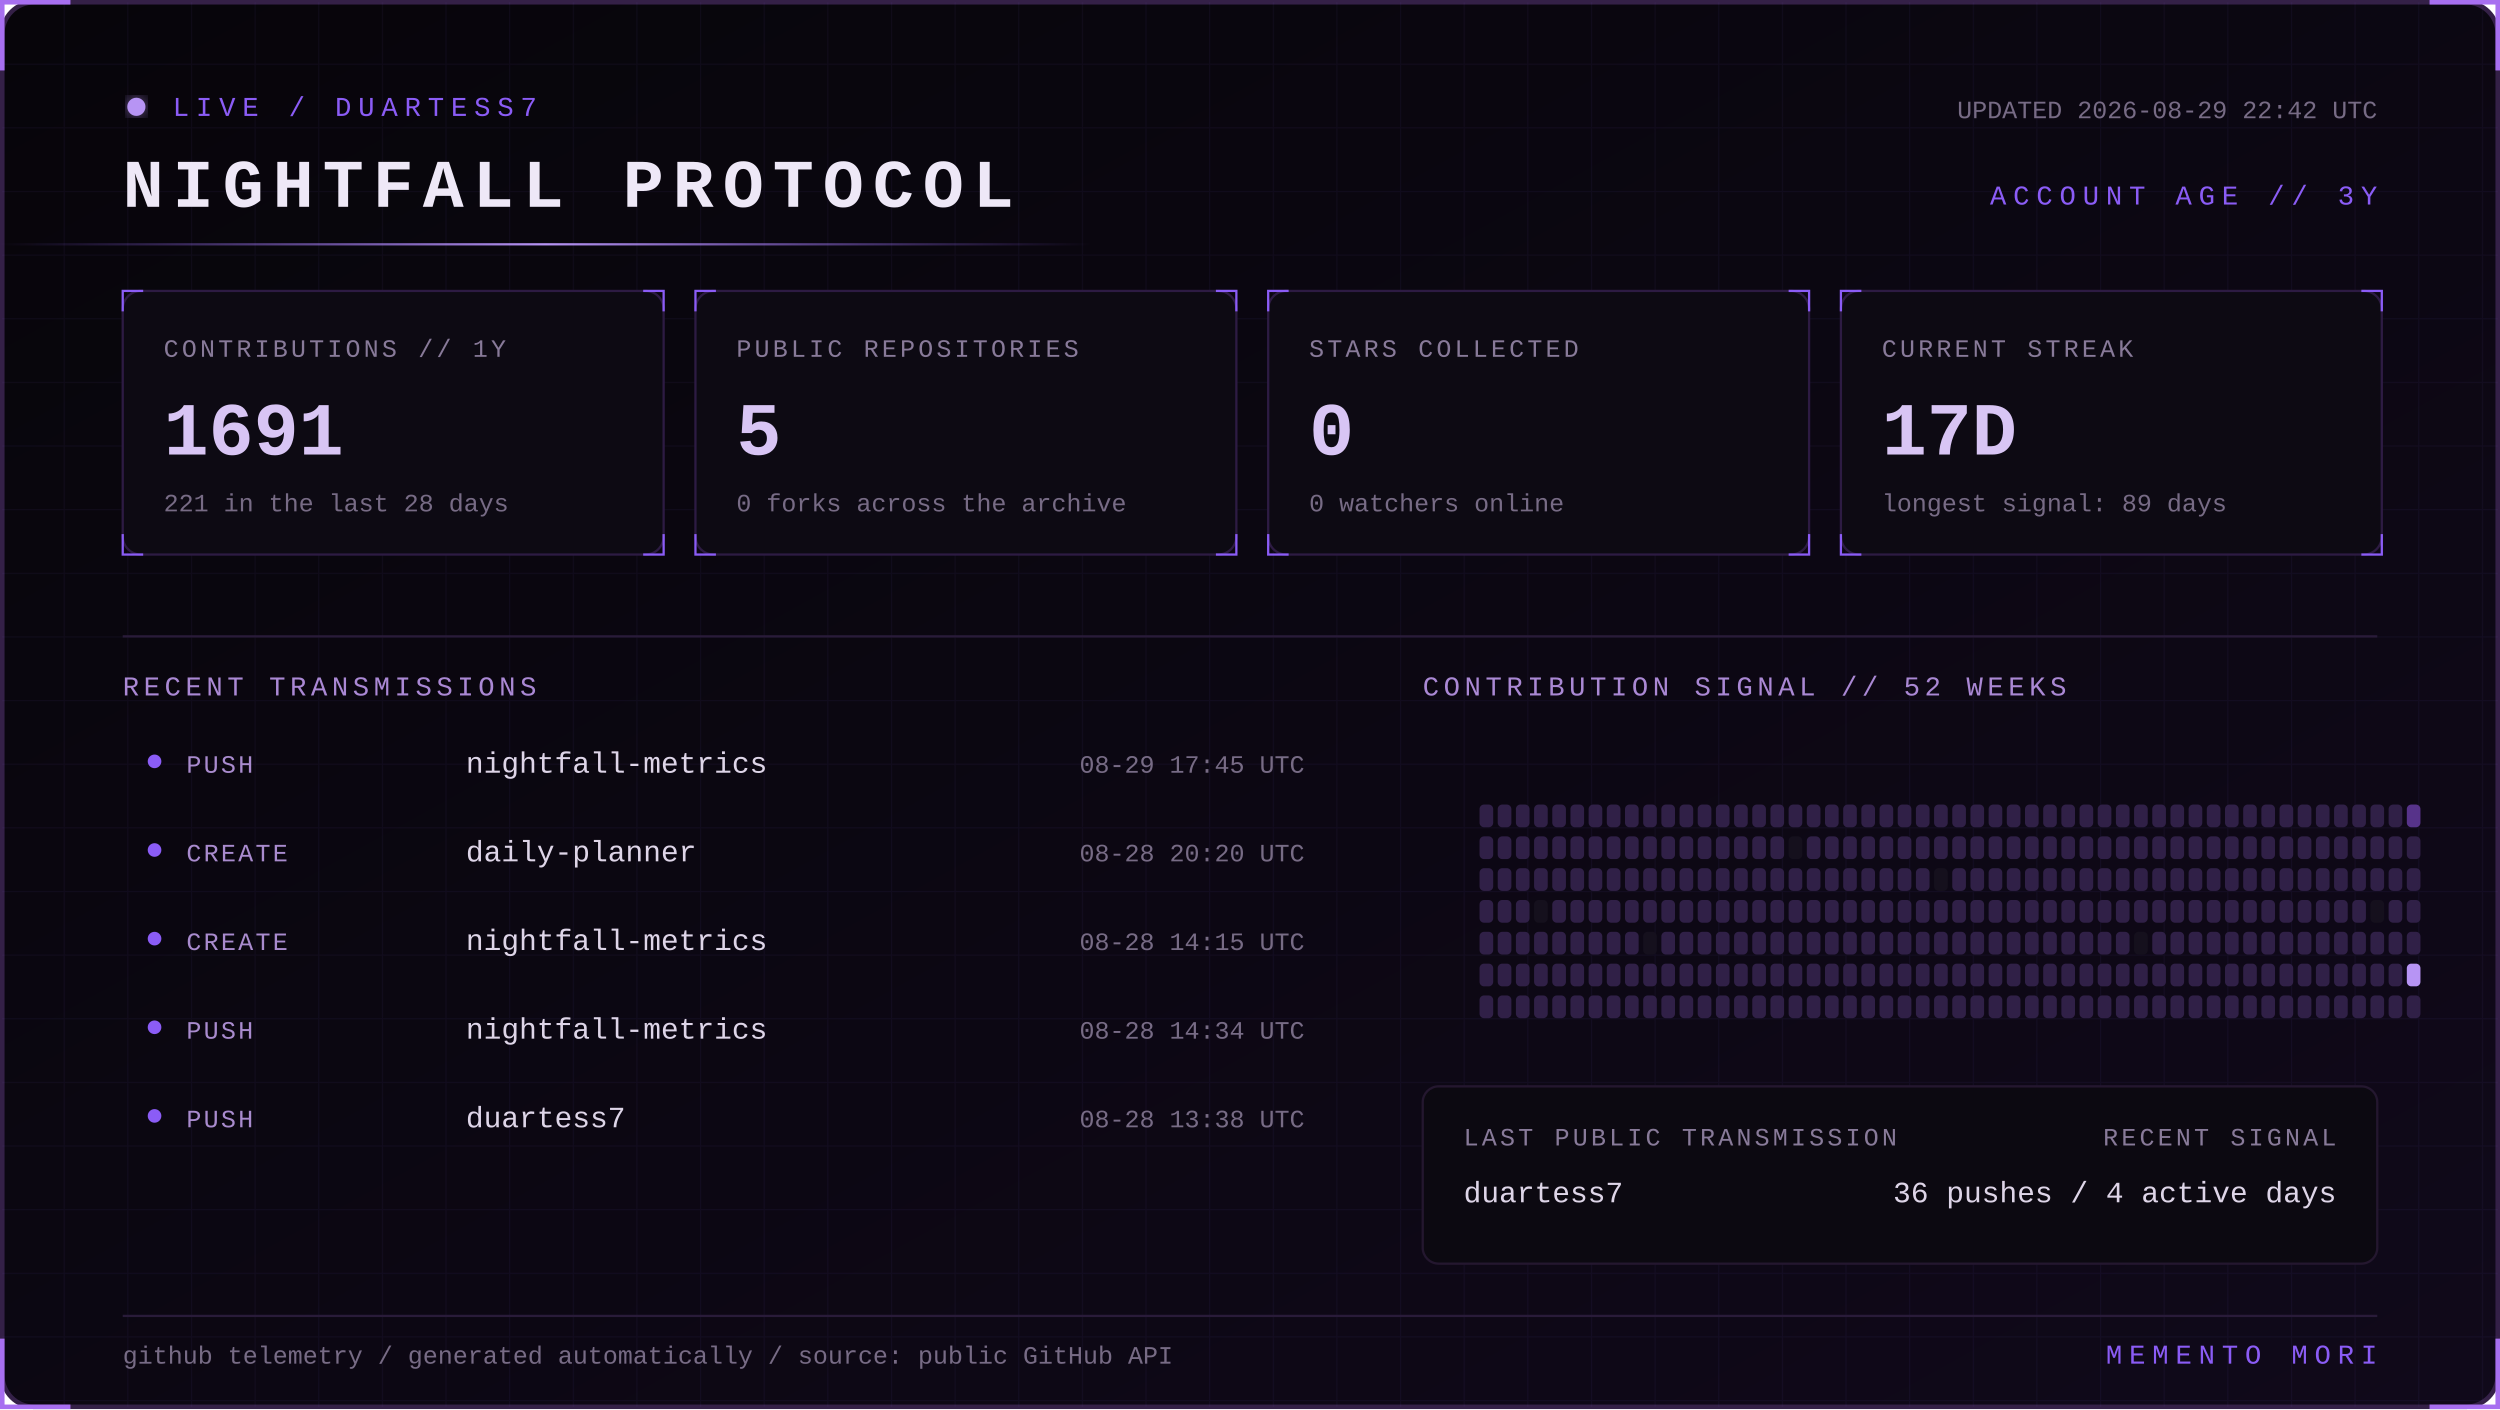
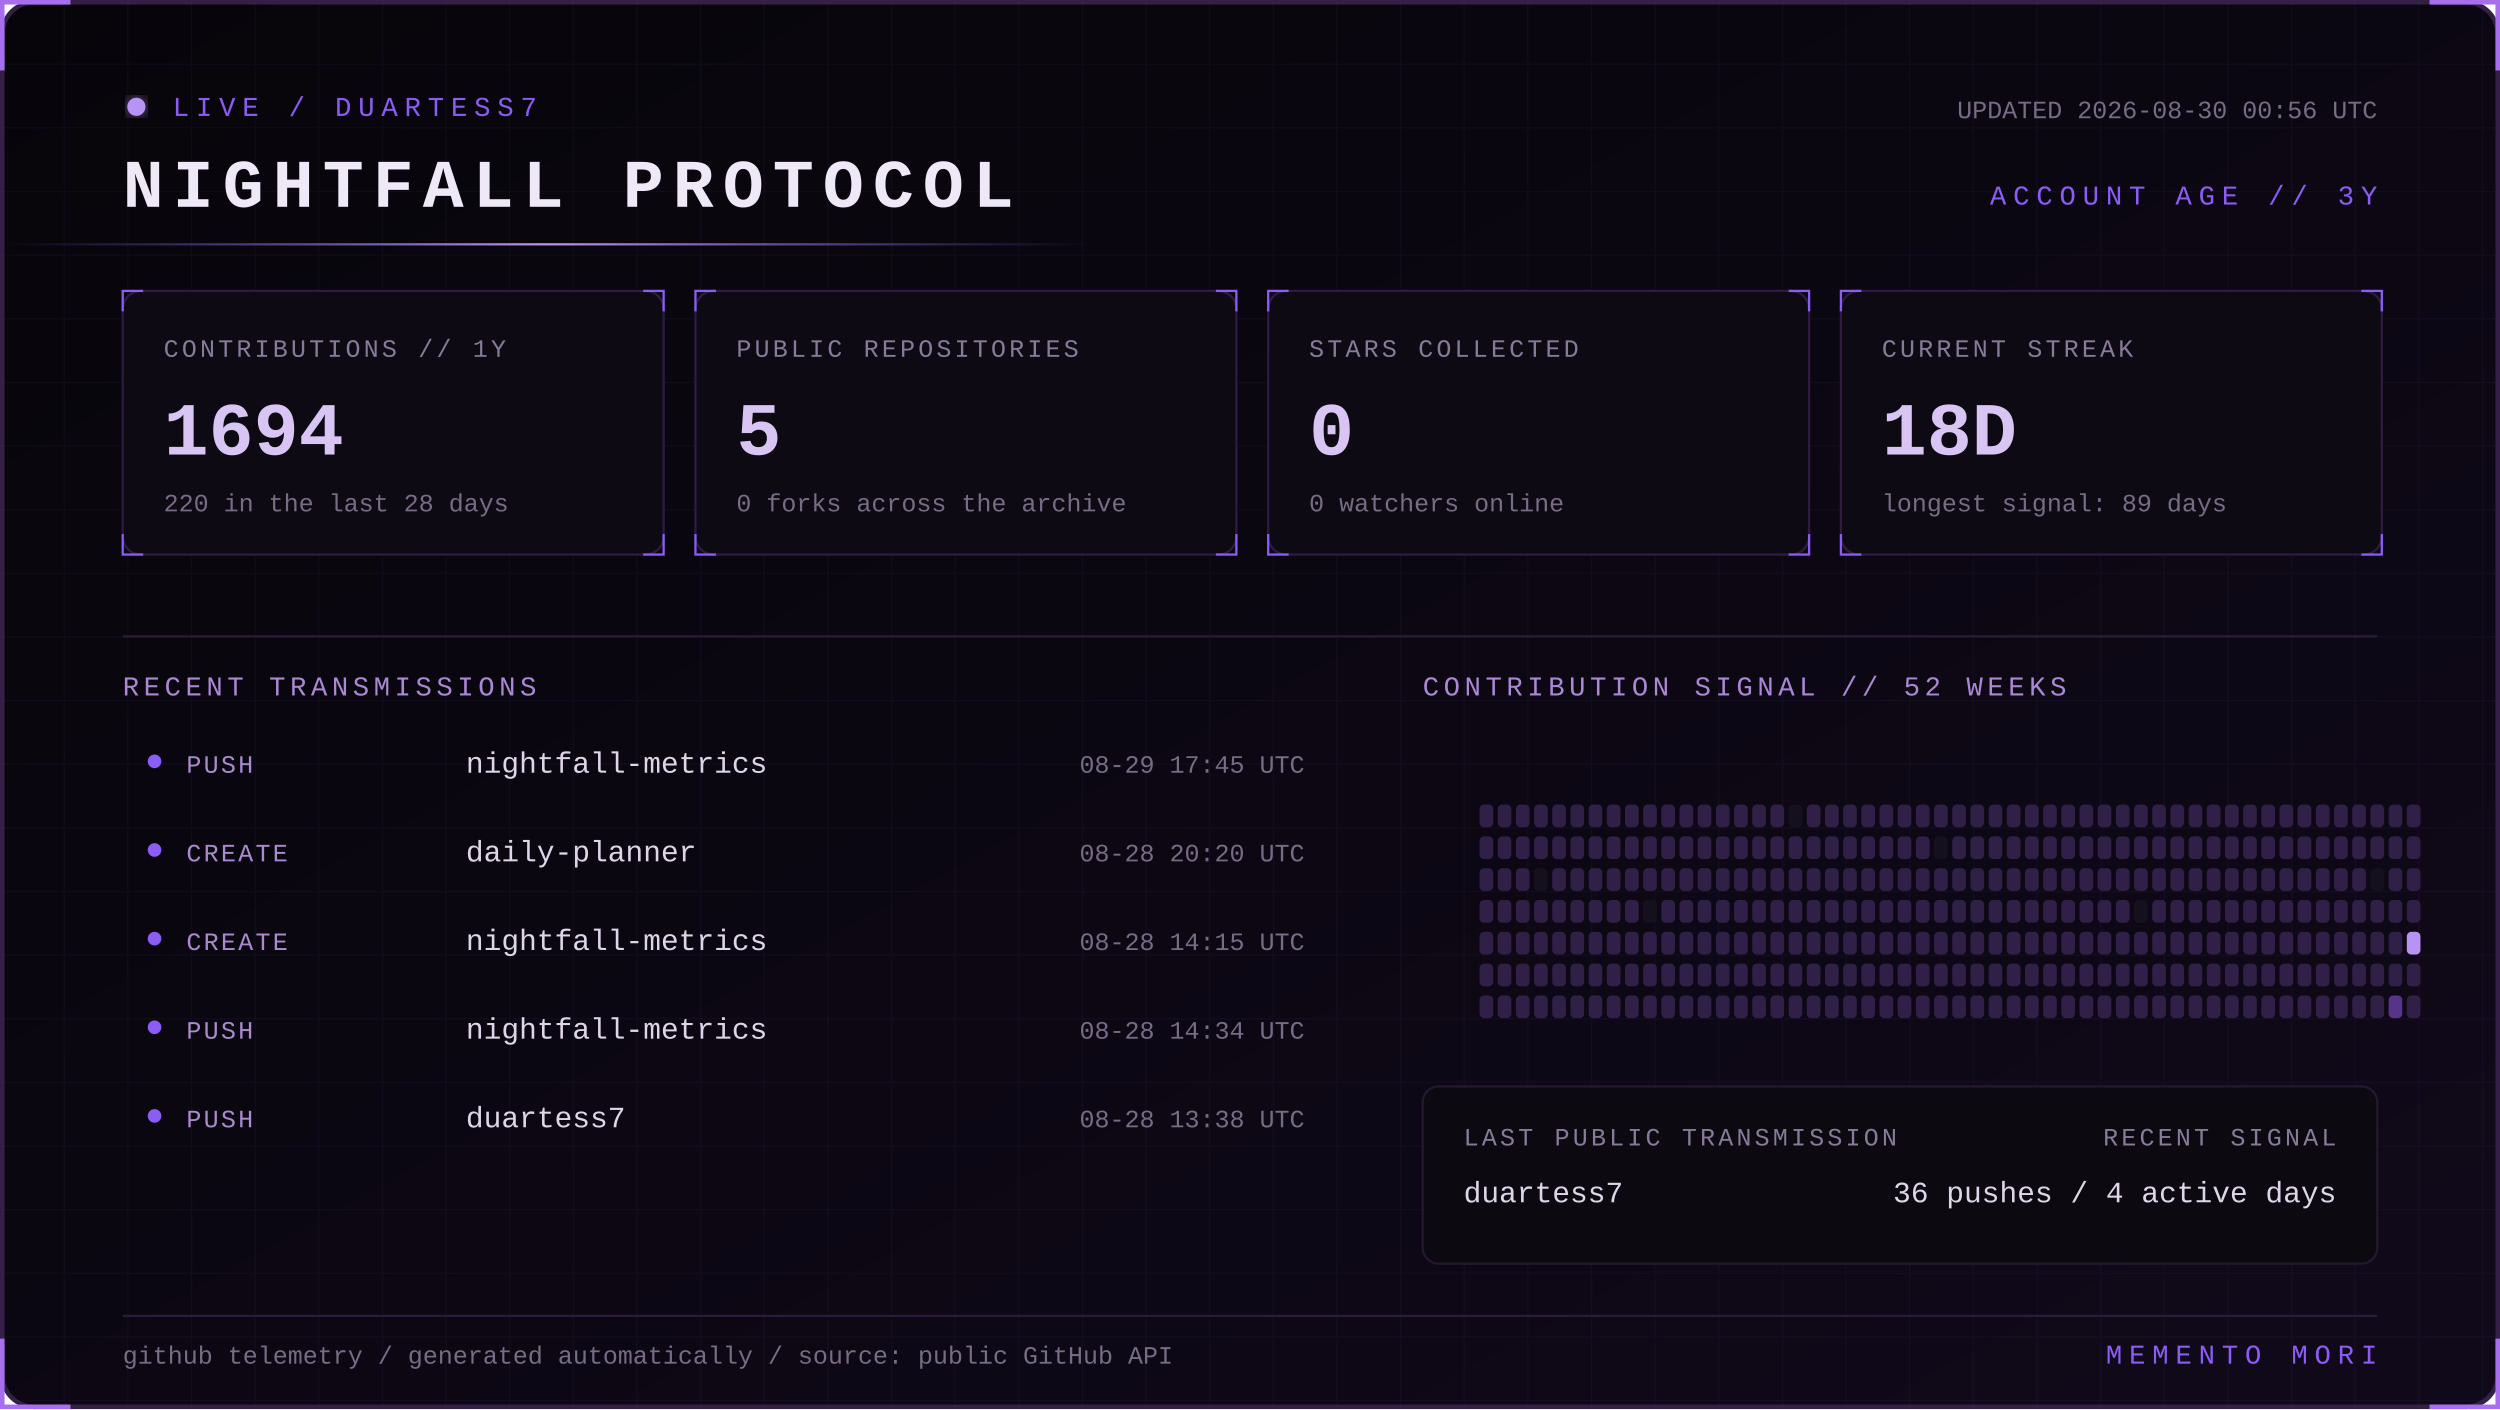
<svg xmlns="http://www.w3.org/2000/svg" width="1100" height="620" viewBox="0 0 1100 620" role="img" aria-labelledby="title desc">
  <defs>
    <linearGradient id="bg" x1="0" y1="0" x2="1" y2="1">
      <stop stop-color="#07050a" />
      <stop offset="1" stop-color="#10091a" />
    </linearGradient>
    <linearGradient id="beam">
      <stop stop-color="#8b5cf6" stop-opacity="0" />
      <stop offset=".5" stop-color="#b794f4" />
      <stop offset="1" stop-color="#8b5cf6" stop-opacity="0" />
    </linearGradient>
    <filter id="glow">
      <feGaussianBlur stdDeviation="4" result="b" />
      <feMerge>
        <feMergeNode in="b" />
        <feMergeNode in="SourceGraphic" />
      </feMerge>
    </filter>
    <pattern id="grid" width="28" height="28" patternUnits="userSpaceOnUse">
      <path d="M28 0H0V28" fill="none" stroke="#8b5cf6" stroke-opacity=".055" />
    </pattern>
    <style>
      text { font-family: Consolas, 'Courier New', monospace; }
      .kicker { fill:#8b5cf6; font-size:12px; letter-spacing:3px; }
      .title { fill:#eee8f7; font-size:30px; font-weight:700; letter-spacing:4px; }
      .label { fill:#887a99; font-size:11px; letter-spacing:1.4px; }
      .value { fill:#d8c5f4; font-size:33px; font-weight:700; }
      .detail,.pct { fill:#776b85; font-size:11px; }
      .section { fill:#aa88d4; font-size:12px; letter-spacing:2px; }
      .lang { fill:#ded5e8; font-size:13px; }
      .event { fill:#a98bce; font-size:11px; letter-spacing:1px; }
      .scan { animation:scan 5s linear infinite; }
      .blink { animation:blink 1.6s step-end infinite; }
      @keyframes scan { from { transform:translateX(-500px) } to { transform:translateX(1100px) } }
      @keyframes blink { 50% { opacity:.25 } }
    </style>
  </defs>
  <rect x="1" y="1" width="1098" height="618" rx="14" fill="url(#bg)" stroke="#342047" stroke-width="2" />
  <rect x="1" y="1" width="1098" height="618" rx="14" fill="url(#grid)" />
  <path d="M31 1H1v30 M1069 1h30v30 M1099 589v30h-30 M31 619H1v-30" stroke="#a76ff0" stroke-width="2" fill="none" />
  <g transform="translate(54 42)">
    <circle cx="6" cy="5" r="4" fill="#b794f4" filter="url(#glow)" class="blink" />
    <text x="22" y="9" class="kicker">LIVE / DUARTESS7</text>
    <text y="49" class="title">NIGHTFALL PROTOCOL</text>
-     <text x="992" y="10" text-anchor="end" class="detail">UPDATED 2026-08-29 22:42 UTC</text>
+     <text x="992" y="10" text-anchor="end" class="detail">UPDATED 2026-08-30 00:56 UTC</text>
    <text x="992" y="48" text-anchor="end" class="kicker">ACCOUNT AGE // 3Y</text>
  </g>
  <rect y="107" width="480" height="1" fill="url(#beam)" class="scan" />
  <g transform="translate(54 128)">
    <rect width="238" height="116" rx="8" fill="#0d0a13" stroke="#2d1b43" />
    <path d="M0 9V0h9 M229 0h9v9 M238 107v9h-9 M9 116H0v-9" stroke="#8b5cf6" fill="none" />
    <text x="18" y="29" class="label">CONTRIBUTIONS // 1Y</text>
-     <text x="18" y="72" class="value">1691</text>
-     <text x="18" y="97" class="detail">221 in the last 28 days</text>
+     <text x="18" y="72" class="value">1694</text>
+     <text x="18" y="97" class="detail">220 in the last 28 days</text>
  </g>
  <g transform="translate(306 128)">
    <rect width="238" height="116" rx="8" fill="#0d0a13" stroke="#2d1b43" />
    <path d="M0 9V0h9 M229 0h9v9 M238 107v9h-9 M9 116H0v-9" stroke="#8b5cf6" fill="none" />
    <text x="18" y="29" class="label">PUBLIC REPOSITORIES</text>
    <text x="18" y="72" class="value">5</text>
    <text x="18" y="97" class="detail">0 forks across the archive</text>
  </g>
  <g transform="translate(558 128)">
    <rect width="238" height="116" rx="8" fill="#0d0a13" stroke="#2d1b43" />
    <path d="M0 9V0h9 M229 0h9v9 M238 107v9h-9 M9 116H0v-9" stroke="#8b5cf6" fill="none" />
    <text x="18" y="29" class="label">STARS COLLECTED</text>
    <text x="18" y="72" class="value">0</text>
    <text x="18" y="97" class="detail">0 watchers online</text>
  </g>
  <g transform="translate(810 128)">
    <rect width="238" height="116" rx="8" fill="#0d0a13" stroke="#2d1b43" />
    <path d="M0 9V0h9 M229 0h9v9 M238 107v9h-9 M9 116H0v-9" stroke="#8b5cf6" fill="none" />
    <text x="18" y="29" class="label">CURRENT STREAK</text>
-     <text x="18" y="72" class="value">17D</text>
+     <text x="18" y="72" class="value">18D</text>
    <text x="18" y="97" class="detail">longest signal: 89 days</text>
  </g>
  <path d="M54 280H1046" stroke="#291b39" />
  <text x="54" y="306" class="section">RECENT TRANSMISSIONS</text>
  <text x="626" y="306" class="section">CONTRIBUTION SIGNAL // 52 WEEKS</text>
  <circle cx="68" cy="335" r="3" fill="#8b5cf6" />
  <text x="82" y="340" class="event">PUSH</text>
  <text x="205" y="340" class="lang">nightfall-metrics</text>
  <text x="574" y="340" text-anchor="end" class="pct">08-29 17:45 UTC</text>
  <circle cx="68" cy="374" r="3" fill="#8b5cf6" />
  <text x="82" y="379" class="event">CREATE</text>
  <text x="205" y="379" class="lang">daily-planner</text>
  <text x="574" y="379" text-anchor="end" class="pct">08-28 20:20 UTC</text>
  <circle cx="68" cy="413" r="3" fill="#8b5cf6" />
  <text x="82" y="418" class="event">CREATE</text>
  <text x="205" y="418" class="lang">nightfall-metrics</text>
  <text x="574" y="418" text-anchor="end" class="pct">08-28 14:15 UTC</text>
  <circle cx="68" cy="452" r="3" fill="#8b5cf6" />
  <text x="82" y="457" class="event">PUSH</text>
  <text x="205" y="457" class="lang">nightfall-metrics</text>
  <text x="574" y="457" text-anchor="end" class="pct">08-28 14:34 UTC</text>
  <circle cx="68" cy="491" r="3" fill="#8b5cf6" />
  <text x="82" y="496" class="event">PUSH</text>
  <text x="205" y="496" class="lang">duartess7</text>
  <text x="574" y="496" text-anchor="end" class="pct">08-28 13:38 UTC</text>
  <g>
    <rect x="651" y="354" width="6" height="10" rx="2" fill="#302047" />
    <rect x="651" y="368" width="6" height="10" rx="2" fill="#302047" />
    <rect x="651" y="382" width="6" height="10" rx="2" fill="#302047" />
    <rect x="651" y="396" width="6" height="10" rx="2" fill="#302047" />
    <rect x="651" y="410" width="6" height="10" rx="2" fill="#302047" />
    <rect x="651" y="424" width="6" height="10" rx="2" fill="#302047" />
    <rect x="651" y="438" width="6" height="10" rx="2" fill="#302047" />
    <rect x="659" y="354" width="6" height="10" rx="2" fill="#302047" />
    <rect x="659" y="368" width="6" height="10" rx="2" fill="#302047" />
    <rect x="659" y="382" width="6" height="10" rx="2" fill="#302047" />
    <rect x="659" y="396" width="6" height="10" rx="2" fill="#302047" />
    <rect x="659" y="410" width="6" height="10" rx="2" fill="#302047" />
    <rect x="659" y="424" width="6" height="10" rx="2" fill="#302047" />
    <rect x="659" y="438" width="6" height="10" rx="2" fill="#302047" />
    <rect x="667" y="354" width="6" height="10" rx="2" fill="#302047" />
    <rect x="667" y="368" width="6" height="10" rx="2" fill="#302047" />
    <rect x="667" y="382" width="6" height="10" rx="2" fill="#302047" />
    <rect x="667" y="396" width="6" height="10" rx="2" fill="#302047" />
    <rect x="667" y="410" width="6" height="10" rx="2" fill="#302047" />
    <rect x="667" y="424" width="6" height="10" rx="2" fill="#302047" />
    <rect x="667" y="438" width="6" height="10" rx="2" fill="#302047" />
    <rect x="675" y="354" width="6" height="10" rx="2" fill="#302047" />
    <rect x="675" y="368" width="6" height="10" rx="2" fill="#302047" />
-     <rect x="675" y="382" width="6" height="10" rx="2" fill="#302047" />
-     <rect x="675" y="396" width="6" height="10" rx="2" fill="#15101d" />
+     <rect x="675" y="382" width="6" height="10" rx="2" fill="#15101d" />
+     <rect x="675" y="396" width="6" height="10" rx="2" fill="#302047" />
    <rect x="675" y="410" width="6" height="10" rx="2" fill="#302047" />
    <rect x="675" y="424" width="6" height="10" rx="2" fill="#302047" />
    <rect x="675" y="438" width="6" height="10" rx="2" fill="#302047" />
    <rect x="683" y="354" width="6" height="10" rx="2" fill="#302047" />
    <rect x="683" y="368" width="6" height="10" rx="2" fill="#302047" />
    <rect x="683" y="382" width="6" height="10" rx="2" fill="#302047" />
    <rect x="683" y="396" width="6" height="10" rx="2" fill="#302047" />
    <rect x="683" y="410" width="6" height="10" rx="2" fill="#302047" />
    <rect x="683" y="424" width="6" height="10" rx="2" fill="#302047" />
    <rect x="683" y="438" width="6" height="10" rx="2" fill="#302047" />
    <rect x="691" y="354" width="6" height="10" rx="2" fill="#302047" />
    <rect x="691" y="368" width="6" height="10" rx="2" fill="#302047" />
    <rect x="691" y="382" width="6" height="10" rx="2" fill="#302047" />
    <rect x="691" y="396" width="6" height="10" rx="2" fill="#302047" />
    <rect x="691" y="410" width="6" height="10" rx="2" fill="#302047" />
    <rect x="691" y="424" width="6" height="10" rx="2" fill="#302047" />
    <rect x="691" y="438" width="6" height="10" rx="2" fill="#302047" />
    <rect x="699" y="354" width="6" height="10" rx="2" fill="#302047" />
    <rect x="699" y="368" width="6" height="10" rx="2" fill="#302047" />
    <rect x="699" y="382" width="6" height="10" rx="2" fill="#302047" />
    <rect x="699" y="396" width="6" height="10" rx="2" fill="#302047" />
    <rect x="699" y="410" width="6" height="10" rx="2" fill="#302047" />
    <rect x="699" y="424" width="6" height="10" rx="2" fill="#302047" />
    <rect x="699" y="438" width="6" height="10" rx="2" fill="#302047" />
    <rect x="707" y="354" width="6" height="10" rx="2" fill="#302047" />
    <rect x="707" y="368" width="6" height="10" rx="2" fill="#302047" />
    <rect x="707" y="382" width="6" height="10" rx="2" fill="#302047" />
    <rect x="707" y="396" width="6" height="10" rx="2" fill="#302047" />
    <rect x="707" y="410" width="6" height="10" rx="2" fill="#302047" />
    <rect x="707" y="424" width="6" height="10" rx="2" fill="#302047" />
    <rect x="707" y="438" width="6" height="10" rx="2" fill="#302047" />
    <rect x="715" y="354" width="6" height="10" rx="2" fill="#302047" />
    <rect x="715" y="368" width="6" height="10" rx="2" fill="#302047" />
    <rect x="715" y="382" width="6" height="10" rx="2" fill="#302047" />
    <rect x="715" y="396" width="6" height="10" rx="2" fill="#302047" />
    <rect x="715" y="410" width="6" height="10" rx="2" fill="#302047" />
    <rect x="715" y="424" width="6" height="10" rx="2" fill="#302047" />
    <rect x="715" y="438" width="6" height="10" rx="2" fill="#302047" />
    <rect x="723" y="354" width="6" height="10" rx="2" fill="#302047" />
    <rect x="723" y="368" width="6" height="10" rx="2" fill="#302047" />
    <rect x="723" y="382" width="6" height="10" rx="2" fill="#302047" />
-     <rect x="723" y="396" width="6" height="10" rx="2" fill="#302047" />
-     <rect x="723" y="410" width="6" height="10" rx="2" fill="#15101d" />
+     <rect x="723" y="396" width="6" height="10" rx="2" fill="#15101d" />
+     <rect x="723" y="410" width="6" height="10" rx="2" fill="#302047" />
    <rect x="723" y="424" width="6" height="10" rx="2" fill="#302047" />
    <rect x="723" y="438" width="6" height="10" rx="2" fill="#302047" />
    <rect x="731" y="354" width="6" height="10" rx="2" fill="#302047" />
    <rect x="731" y="368" width="6" height="10" rx="2" fill="#302047" />
    <rect x="731" y="382" width="6" height="10" rx="2" fill="#302047" />
    <rect x="731" y="396" width="6" height="10" rx="2" fill="#302047" />
    <rect x="731" y="410" width="6" height="10" rx="2" fill="#302047" />
    <rect x="731" y="424" width="6" height="10" rx="2" fill="#302047" />
    <rect x="731" y="438" width="6" height="10" rx="2" fill="#302047" />
    <rect x="739" y="354" width="6" height="10" rx="2" fill="#302047" />
    <rect x="739" y="368" width="6" height="10" rx="2" fill="#302047" />
    <rect x="739" y="382" width="6" height="10" rx="2" fill="#302047" />
    <rect x="739" y="396" width="6" height="10" rx="2" fill="#302047" />
    <rect x="739" y="410" width="6" height="10" rx="2" fill="#302047" />
    <rect x="739" y="424" width="6" height="10" rx="2" fill="#302047" />
    <rect x="739" y="438" width="6" height="10" rx="2" fill="#302047" />
    <rect x="747" y="354" width="6" height="10" rx="2" fill="#302047" />
    <rect x="747" y="368" width="6" height="10" rx="2" fill="#302047" />
    <rect x="747" y="382" width="6" height="10" rx="2" fill="#302047" />
    <rect x="747" y="396" width="6" height="10" rx="2" fill="#302047" />
    <rect x="747" y="410" width="6" height="10" rx="2" fill="#302047" />
    <rect x="747" y="424" width="6" height="10" rx="2" fill="#302047" />
    <rect x="747" y="438" width="6" height="10" rx="2" fill="#302047" />
    <rect x="755" y="354" width="6" height="10" rx="2" fill="#302047" />
    <rect x="755" y="368" width="6" height="10" rx="2" fill="#302047" />
    <rect x="755" y="382" width="6" height="10" rx="2" fill="#302047" />
    <rect x="755" y="396" width="6" height="10" rx="2" fill="#302047" />
    <rect x="755" y="410" width="6" height="10" rx="2" fill="#302047" />
    <rect x="755" y="424" width="6" height="10" rx="2" fill="#302047" />
    <rect x="755" y="438" width="6" height="10" rx="2" fill="#302047" />
    <rect x="763" y="354" width="6" height="10" rx="2" fill="#302047" />
    <rect x="763" y="368" width="6" height="10" rx="2" fill="#302047" />
    <rect x="763" y="382" width="6" height="10" rx="2" fill="#302047" />
    <rect x="763" y="396" width="6" height="10" rx="2" fill="#302047" />
    <rect x="763" y="410" width="6" height="10" rx="2" fill="#302047" />
    <rect x="763" y="424" width="6" height="10" rx="2" fill="#302047" />
    <rect x="763" y="438" width="6" height="10" rx="2" fill="#302047" />
    <rect x="771" y="354" width="6" height="10" rx="2" fill="#302047" />
    <rect x="771" y="368" width="6" height="10" rx="2" fill="#302047" />
    <rect x="771" y="382" width="6" height="10" rx="2" fill="#302047" />
    <rect x="771" y="396" width="6" height="10" rx="2" fill="#302047" />
    <rect x="771" y="410" width="6" height="10" rx="2" fill="#302047" />
    <rect x="771" y="424" width="6" height="10" rx="2" fill="#302047" />
    <rect x="771" y="438" width="6" height="10" rx="2" fill="#302047" />
    <rect x="779" y="354" width="6" height="10" rx="2" fill="#302047" />
    <rect x="779" y="368" width="6" height="10" rx="2" fill="#302047" />
    <rect x="779" y="382" width="6" height="10" rx="2" fill="#302047" />
    <rect x="779" y="396" width="6" height="10" rx="2" fill="#302047" />
    <rect x="779" y="410" width="6" height="10" rx="2" fill="#302047" />
    <rect x="779" y="424" width="6" height="10" rx="2" fill="#302047" />
    <rect x="779" y="438" width="6" height="10" rx="2" fill="#302047" />
-     <rect x="787" y="354" width="6" height="10" rx="2" fill="#302047" />
-     <rect x="787" y="368" width="6" height="10" rx="2" fill="#15101d" />
+     <rect x="787" y="354" width="6" height="10" rx="2" fill="#15101d" />
+     <rect x="787" y="368" width="6" height="10" rx="2" fill="#302047" />
    <rect x="787" y="382" width="6" height="10" rx="2" fill="#302047" />
    <rect x="787" y="396" width="6" height="10" rx="2" fill="#302047" />
    <rect x="787" y="410" width="6" height="10" rx="2" fill="#302047" />
    <rect x="787" y="424" width="6" height="10" rx="2" fill="#302047" />
    <rect x="787" y="438" width="6" height="10" rx="2" fill="#302047" />
    <rect x="795" y="354" width="6" height="10" rx="2" fill="#302047" />
    <rect x="795" y="368" width="6" height="10" rx="2" fill="#302047" />
    <rect x="795" y="382" width="6" height="10" rx="2" fill="#302047" />
    <rect x="795" y="396" width="6" height="10" rx="2" fill="#302047" />
    <rect x="795" y="410" width="6" height="10" rx="2" fill="#302047" />
    <rect x="795" y="424" width="6" height="10" rx="2" fill="#302047" />
    <rect x="795" y="438" width="6" height="10" rx="2" fill="#302047" />
    <rect x="803" y="354" width="6" height="10" rx="2" fill="#302047" />
    <rect x="803" y="368" width="6" height="10" rx="2" fill="#302047" />
    <rect x="803" y="382" width="6" height="10" rx="2" fill="#302047" />
    <rect x="803" y="396" width="6" height="10" rx="2" fill="#302047" />
    <rect x="803" y="410" width="6" height="10" rx="2" fill="#302047" />
    <rect x="803" y="424" width="6" height="10" rx="2" fill="#302047" />
    <rect x="803" y="438" width="6" height="10" rx="2" fill="#302047" />
    <rect x="811" y="354" width="6" height="10" rx="2" fill="#302047" />
    <rect x="811" y="368" width="6" height="10" rx="2" fill="#302047" />
    <rect x="811" y="382" width="6" height="10" rx="2" fill="#302047" />
    <rect x="811" y="396" width="6" height="10" rx="2" fill="#302047" />
    <rect x="811" y="410" width="6" height="10" rx="2" fill="#302047" />
    <rect x="811" y="424" width="6" height="10" rx="2" fill="#302047" />
    <rect x="811" y="438" width="6" height="10" rx="2" fill="#302047" />
    <rect x="819" y="354" width="6" height="10" rx="2" fill="#302047" />
    <rect x="819" y="368" width="6" height="10" rx="2" fill="#302047" />
    <rect x="819" y="382" width="6" height="10" rx="2" fill="#302047" />
    <rect x="819" y="396" width="6" height="10" rx="2" fill="#302047" />
    <rect x="819" y="410" width="6" height="10" rx="2" fill="#302047" />
    <rect x="819" y="424" width="6" height="10" rx="2" fill="#302047" />
    <rect x="819" y="438" width="6" height="10" rx="2" fill="#302047" />
    <rect x="827" y="354" width="6" height="10" rx="2" fill="#302047" />
    <rect x="827" y="368" width="6" height="10" rx="2" fill="#302047" />
    <rect x="827" y="382" width="6" height="10" rx="2" fill="#302047" />
    <rect x="827" y="396" width="6" height="10" rx="2" fill="#302047" />
    <rect x="827" y="410" width="6" height="10" rx="2" fill="#302047" />
    <rect x="827" y="424" width="6" height="10" rx="2" fill="#302047" />
    <rect x="827" y="438" width="6" height="10" rx="2" fill="#302047" />
    <rect x="835" y="354" width="6" height="10" rx="2" fill="#302047" />
    <rect x="835" y="368" width="6" height="10" rx="2" fill="#302047" />
    <rect x="835" y="382" width="6" height="10" rx="2" fill="#302047" />
    <rect x="835" y="396" width="6" height="10" rx="2" fill="#302047" />
    <rect x="835" y="410" width="6" height="10" rx="2" fill="#302047" />
    <rect x="835" y="424" width="6" height="10" rx="2" fill="#302047" />
    <rect x="835" y="438" width="6" height="10" rx="2" fill="#302047" />
    <rect x="843" y="354" width="6" height="10" rx="2" fill="#302047" />
    <rect x="843" y="368" width="6" height="10" rx="2" fill="#302047" />
    <rect x="843" y="382" width="6" height="10" rx="2" fill="#302047" />
    <rect x="843" y="396" width="6" height="10" rx="2" fill="#302047" />
    <rect x="843" y="410" width="6" height="10" rx="2" fill="#302047" />
    <rect x="843" y="424" width="6" height="10" rx="2" fill="#302047" />
    <rect x="843" y="438" width="6" height="10" rx="2" fill="#302047" />
    <rect x="851" y="354" width="6" height="10" rx="2" fill="#302047" />
-     <rect x="851" y="368" width="6" height="10" rx="2" fill="#302047" />
-     <rect x="851" y="382" width="6" height="10" rx="2" fill="#15101d" />
+     <rect x="851" y="368" width="6" height="10" rx="2" fill="#15101d" />
+     <rect x="851" y="382" width="6" height="10" rx="2" fill="#302047" />
    <rect x="851" y="396" width="6" height="10" rx="2" fill="#302047" />
    <rect x="851" y="410" width="6" height="10" rx="2" fill="#302047" />
    <rect x="851" y="424" width="6" height="10" rx="2" fill="#302047" />
    <rect x="851" y="438" width="6" height="10" rx="2" fill="#302047" />
    <rect x="859" y="354" width="6" height="10" rx="2" fill="#302047" />
    <rect x="859" y="368" width="6" height="10" rx="2" fill="#302047" />
    <rect x="859" y="382" width="6" height="10" rx="2" fill="#302047" />
    <rect x="859" y="396" width="6" height="10" rx="2" fill="#302047" />
    <rect x="859" y="410" width="6" height="10" rx="2" fill="#302047" />
    <rect x="859" y="424" width="6" height="10" rx="2" fill="#302047" />
    <rect x="859" y="438" width="6" height="10" rx="2" fill="#302047" />
    <rect x="867" y="354" width="6" height="10" rx="2" fill="#302047" />
    <rect x="867" y="368" width="6" height="10" rx="2" fill="#302047" />
    <rect x="867" y="382" width="6" height="10" rx="2" fill="#302047" />
    <rect x="867" y="396" width="6" height="10" rx="2" fill="#302047" />
    <rect x="867" y="410" width="6" height="10" rx="2" fill="#302047" />
    <rect x="867" y="424" width="6" height="10" rx="2" fill="#302047" />
    <rect x="867" y="438" width="6" height="10" rx="2" fill="#302047" />
    <rect x="875" y="354" width="6" height="10" rx="2" fill="#302047" />
    <rect x="875" y="368" width="6" height="10" rx="2" fill="#302047" />
    <rect x="875" y="382" width="6" height="10" rx="2" fill="#302047" />
    <rect x="875" y="396" width="6" height="10" rx="2" fill="#302047" />
    <rect x="875" y="410" width="6" height="10" rx="2" fill="#302047" />
    <rect x="875" y="424" width="6" height="10" rx="2" fill="#302047" />
    <rect x="875" y="438" width="6" height="10" rx="2" fill="#302047" />
    <rect x="883" y="354" width="6" height="10" rx="2" fill="#302047" />
    <rect x="883" y="368" width="6" height="10" rx="2" fill="#302047" />
    <rect x="883" y="382" width="6" height="10" rx="2" fill="#302047" />
    <rect x="883" y="396" width="6" height="10" rx="2" fill="#302047" />
    <rect x="883" y="410" width="6" height="10" rx="2" fill="#302047" />
    <rect x="883" y="424" width="6" height="10" rx="2" fill="#302047" />
    <rect x="883" y="438" width="6" height="10" rx="2" fill="#302047" />
    <rect x="891" y="354" width="6" height="10" rx="2" fill="#302047" />
    <rect x="891" y="368" width="6" height="10" rx="2" fill="#302047" />
    <rect x="891" y="382" width="6" height="10" rx="2" fill="#302047" />
    <rect x="891" y="396" width="6" height="10" rx="2" fill="#302047" />
    <rect x="891" y="410" width="6" height="10" rx="2" fill="#302047" />
    <rect x="891" y="424" width="6" height="10" rx="2" fill="#302047" />
    <rect x="891" y="438" width="6" height="10" rx="2" fill="#302047" />
    <rect x="899" y="354" width="6" height="10" rx="2" fill="#302047" />
    <rect x="899" y="368" width="6" height="10" rx="2" fill="#302047" />
    <rect x="899" y="382" width="6" height="10" rx="2" fill="#302047" />
    <rect x="899" y="396" width="6" height="10" rx="2" fill="#302047" />
    <rect x="899" y="410" width="6" height="10" rx="2" fill="#302047" />
    <rect x="899" y="424" width="6" height="10" rx="2" fill="#302047" />
    <rect x="899" y="438" width="6" height="10" rx="2" fill="#302047" />
    <rect x="907" y="354" width="6" height="10" rx="2" fill="#302047" />
    <rect x="907" y="368" width="6" height="10" rx="2" fill="#302047" />
    <rect x="907" y="382" width="6" height="10" rx="2" fill="#302047" />
    <rect x="907" y="396" width="6" height="10" rx="2" fill="#302047" />
    <rect x="907" y="410" width="6" height="10" rx="2" fill="#302047" />
    <rect x="907" y="424" width="6" height="10" rx="2" fill="#302047" />
    <rect x="907" y="438" width="6" height="10" rx="2" fill="#302047" />
    <rect x="915" y="354" width="6" height="10" rx="2" fill="#302047" />
    <rect x="915" y="368" width="6" height="10" rx="2" fill="#302047" />
    <rect x="915" y="382" width="6" height="10" rx="2" fill="#302047" />
    <rect x="915" y="396" width="6" height="10" rx="2" fill="#302047" />
    <rect x="915" y="410" width="6" height="10" rx="2" fill="#302047" />
    <rect x="915" y="424" width="6" height="10" rx="2" fill="#302047" />
    <rect x="915" y="438" width="6" height="10" rx="2" fill="#302047" />
    <rect x="923" y="354" width="6" height="10" rx="2" fill="#302047" />
    <rect x="923" y="368" width="6" height="10" rx="2" fill="#302047" />
    <rect x="923" y="382" width="6" height="10" rx="2" fill="#302047" />
    <rect x="923" y="396" width="6" height="10" rx="2" fill="#302047" />
    <rect x="923" y="410" width="6" height="10" rx="2" fill="#302047" />
    <rect x="923" y="424" width="6" height="10" rx="2" fill="#302047" />
    <rect x="923" y="438" width="6" height="10" rx="2" fill="#302047" />
    <rect x="931" y="354" width="6" height="10" rx="2" fill="#302047" />
    <rect x="931" y="368" width="6" height="10" rx="2" fill="#302047" />
    <rect x="931" y="382" width="6" height="10" rx="2" fill="#302047" />
    <rect x="931" y="396" width="6" height="10" rx="2" fill="#302047" />
    <rect x="931" y="410" width="6" height="10" rx="2" fill="#302047" />
    <rect x="931" y="424" width="6" height="10" rx="2" fill="#302047" />
    <rect x="931" y="438" width="6" height="10" rx="2" fill="#302047" />
    <rect x="939" y="354" width="6" height="10" rx="2" fill="#302047" />
    <rect x="939" y="368" width="6" height="10" rx="2" fill="#302047" />
    <rect x="939" y="382" width="6" height="10" rx="2" fill="#302047" />
-     <rect x="939" y="396" width="6" height="10" rx="2" fill="#302047" />
-     <rect x="939" y="410" width="6" height="10" rx="2" fill="#15101d" />
+     <rect x="939" y="396" width="6" height="10" rx="2" fill="#15101d" />
+     <rect x="939" y="410" width="6" height="10" rx="2" fill="#302047" />
    <rect x="939" y="424" width="6" height="10" rx="2" fill="#302047" />
    <rect x="939" y="438" width="6" height="10" rx="2" fill="#302047" />
    <rect x="947" y="354" width="6" height="10" rx="2" fill="#302047" />
    <rect x="947" y="368" width="6" height="10" rx="2" fill="#302047" />
    <rect x="947" y="382" width="6" height="10" rx="2" fill="#302047" />
    <rect x="947" y="396" width="6" height="10" rx="2" fill="#302047" />
    <rect x="947" y="410" width="6" height="10" rx="2" fill="#302047" />
    <rect x="947" y="424" width="6" height="10" rx="2" fill="#302047" />
    <rect x="947" y="438" width="6" height="10" rx="2" fill="#302047" />
    <rect x="955" y="354" width="6" height="10" rx="2" fill="#302047" />
    <rect x="955" y="368" width="6" height="10" rx="2" fill="#302047" />
    <rect x="955" y="382" width="6" height="10" rx="2" fill="#302047" />
    <rect x="955" y="396" width="6" height="10" rx="2" fill="#302047" />
    <rect x="955" y="410" width="6" height="10" rx="2" fill="#302047" />
    <rect x="955" y="424" width="6" height="10" rx="2" fill="#302047" />
    <rect x="955" y="438" width="6" height="10" rx="2" fill="#302047" />
    <rect x="963" y="354" width="6" height="10" rx="2" fill="#302047" />
    <rect x="963" y="368" width="6" height="10" rx="2" fill="#302047" />
    <rect x="963" y="382" width="6" height="10" rx="2" fill="#302047" />
    <rect x="963" y="396" width="6" height="10" rx="2" fill="#302047" />
    <rect x="963" y="410" width="6" height="10" rx="2" fill="#302047" />
    <rect x="963" y="424" width="6" height="10" rx="2" fill="#302047" />
    <rect x="963" y="438" width="6" height="10" rx="2" fill="#302047" />
    <rect x="971" y="354" width="6" height="10" rx="2" fill="#302047" />
    <rect x="971" y="368" width="6" height="10" rx="2" fill="#302047" />
    <rect x="971" y="382" width="6" height="10" rx="2" fill="#302047" />
    <rect x="971" y="396" width="6" height="10" rx="2" fill="#302047" />
    <rect x="971" y="410" width="6" height="10" rx="2" fill="#302047" />
    <rect x="971" y="424" width="6" height="10" rx="2" fill="#302047" />
    <rect x="971" y="438" width="6" height="10" rx="2" fill="#302047" />
    <rect x="979" y="354" width="6" height="10" rx="2" fill="#302047" />
    <rect x="979" y="368" width="6" height="10" rx="2" fill="#302047" />
    <rect x="979" y="382" width="6" height="10" rx="2" fill="#302047" />
    <rect x="979" y="396" width="6" height="10" rx="2" fill="#302047" />
    <rect x="979" y="410" width="6" height="10" rx="2" fill="#302047" />
    <rect x="979" y="424" width="6" height="10" rx="2" fill="#302047" />
    <rect x="979" y="438" width="6" height="10" rx="2" fill="#302047" />
    <rect x="987" y="354" width="6" height="10" rx="2" fill="#302047" />
    <rect x="987" y="368" width="6" height="10" rx="2" fill="#302047" />
    <rect x="987" y="382" width="6" height="10" rx="2" fill="#302047" />
    <rect x="987" y="396" width="6" height="10" rx="2" fill="#302047" />
    <rect x="987" y="410" width="6" height="10" rx="2" fill="#302047" />
    <rect x="987" y="424" width="6" height="10" rx="2" fill="#302047" />
    <rect x="987" y="438" width="6" height="10" rx="2" fill="#302047" />
    <rect x="995" y="354" width="6" height="10" rx="2" fill="#302047" />
    <rect x="995" y="368" width="6" height="10" rx="2" fill="#302047" />
    <rect x="995" y="382" width="6" height="10" rx="2" fill="#302047" />
    <rect x="995" y="396" width="6" height="10" rx="2" fill="#302047" />
    <rect x="995" y="410" width="6" height="10" rx="2" fill="#302047" />
    <rect x="995" y="424" width="6" height="10" rx="2" fill="#302047" />
    <rect x="995" y="438" width="6" height="10" rx="2" fill="#302047" />
    <rect x="1003" y="354" width="6" height="10" rx="2" fill="#302047" />
    <rect x="1003" y="368" width="6" height="10" rx="2" fill="#302047" />
    <rect x="1003" y="382" width="6" height="10" rx="2" fill="#302047" />
    <rect x="1003" y="396" width="6" height="10" rx="2" fill="#302047" />
    <rect x="1003" y="410" width="6" height="10" rx="2" fill="#302047" />
    <rect x="1003" y="424" width="6" height="10" rx="2" fill="#302047" />
    <rect x="1003" y="438" width="6" height="10" rx="2" fill="#302047" />
    <rect x="1011" y="354" width="6" height="10" rx="2" fill="#302047" />
    <rect x="1011" y="368" width="6" height="10" rx="2" fill="#302047" />
    <rect x="1011" y="382" width="6" height="10" rx="2" fill="#302047" />
    <rect x="1011" y="396" width="6" height="10" rx="2" fill="#302047" />
    <rect x="1011" y="410" width="6" height="10" rx="2" fill="#302047" />
    <rect x="1011" y="424" width="6" height="10" rx="2" fill="#302047" />
    <rect x="1011" y="438" width="6" height="10" rx="2" fill="#302047" />
    <rect x="1019" y="354" width="6" height="10" rx="2" fill="#302047" />
    <rect x="1019" y="368" width="6" height="10" rx="2" fill="#302047" />
    <rect x="1019" y="382" width="6" height="10" rx="2" fill="#302047" />
    <rect x="1019" y="396" width="6" height="10" rx="2" fill="#302047" />
    <rect x="1019" y="410" width="6" height="10" rx="2" fill="#302047" />
    <rect x="1019" y="424" width="6" height="10" rx="2" fill="#302047" />
    <rect x="1019" y="438" width="6" height="10" rx="2" fill="#302047" />
    <rect x="1027" y="354" width="6" height="10" rx="2" fill="#302047" />
    <rect x="1027" y="368" width="6" height="10" rx="2" fill="#302047" />
    <rect x="1027" y="382" width="6" height="10" rx="2" fill="#302047" />
    <rect x="1027" y="396" width="6" height="10" rx="2" fill="#302047" />
    <rect x="1027" y="410" width="6" height="10" rx="2" fill="#302047" />
    <rect x="1027" y="424" width="6" height="10" rx="2" fill="#302047" />
    <rect x="1027" y="438" width="6" height="10" rx="2" fill="#302047" />
    <rect x="1035" y="354" width="6" height="10" rx="2" fill="#302047" />
    <rect x="1035" y="368" width="6" height="10" rx="2" fill="#302047" />
    <rect x="1035" y="382" width="6" height="10" rx="2" fill="#302047" />
    <rect x="1035" y="396" width="6" height="10" rx="2" fill="#302047" />
    <rect x="1035" y="410" width="6" height="10" rx="2" fill="#302047" />
    <rect x="1035" y="424" width="6" height="10" rx="2" fill="#302047" />
    <rect x="1035" y="438" width="6" height="10" rx="2" fill="#302047" />
    <rect x="1043" y="354" width="6" height="10" rx="2" fill="#302047" />
    <rect x="1043" y="368" width="6" height="10" rx="2" fill="#302047" />
-     <rect x="1043" y="382" width="6" height="10" rx="2" fill="#302047" />
-     <rect x="1043" y="396" width="6" height="10" rx="2" fill="#15101d" />
+     <rect x="1043" y="382" width="6" height="10" rx="2" fill="#15101d" />
+     <rect x="1043" y="396" width="6" height="10" rx="2" fill="#302047" />
    <rect x="1043" y="410" width="6" height="10" rx="2" fill="#302047" />
    <rect x="1043" y="424" width="6" height="10" rx="2" fill="#302047" />
    <rect x="1043" y="438" width="6" height="10" rx="2" fill="#302047" />
    <rect x="1051" y="354" width="6" height="10" rx="2" fill="#302047" />
    <rect x="1051" y="368" width="6" height="10" rx="2" fill="#302047" />
    <rect x="1051" y="382" width="6" height="10" rx="2" fill="#302047" />
    <rect x="1051" y="396" width="6" height="10" rx="2" fill="#302047" />
    <rect x="1051" y="410" width="6" height="10" rx="2" fill="#302047" />
    <rect x="1051" y="424" width="6" height="10" rx="2" fill="#302047" />
-     <rect x="1051" y="438" width="6" height="10" rx="2" fill="#302047" />
-     <rect x="1059" y="354" width="6" height="10" rx="2" fill="#57338a" />
+     <rect x="1051" y="438" width="6" height="10" rx="2" fill="#57338a" />
+     <rect x="1059" y="354" width="6" height="10" rx="2" fill="#302047" />
    <rect x="1059" y="368" width="6" height="10" rx="2" fill="#302047" />
    <rect x="1059" y="382" width="6" height="10" rx="2" fill="#302047" />
    <rect x="1059" y="396" width="6" height="10" rx="2" fill="#302047" />
-     <rect x="1059" y="410" width="6" height="10" rx="2" fill="#302047" />
-     <rect x="1059" y="424" width="6" height="10" rx="2" fill="#b794f4" />
+     <rect x="1059" y="410" width="6" height="10" rx="2" fill="#b794f4" />
+     <rect x="1059" y="424" width="6" height="10" rx="2" fill="#302047" />
    <rect x="1059" y="438" width="6" height="10" rx="2" fill="#302047" />
  </g>
  <g transform="translate(626 478)">
    <rect width="420" height="78" rx="7" fill="#0c0911" stroke="#24172f" />
    <text x="18" y="26" class="label">LAST PUBLIC TRANSMISSION</text>
    <text x="18" y="51" class="lang">duartess7</text>
    <text x="402" y="26" text-anchor="end" class="label">RECENT SIGNAL</text>
    <text x="402" y="51" text-anchor="end" class="lang">36 pushes / 4 active days</text>
  </g>
  <path d="M54 579H1046" stroke="#291b39" />
  <text x="54" y="600" class="detail">github telemetry / generated automatically / source: public GitHub API</text>
  <text x="1046" y="600" text-anchor="end" class="kicker">MEMENTO MORI</text>
</svg>
